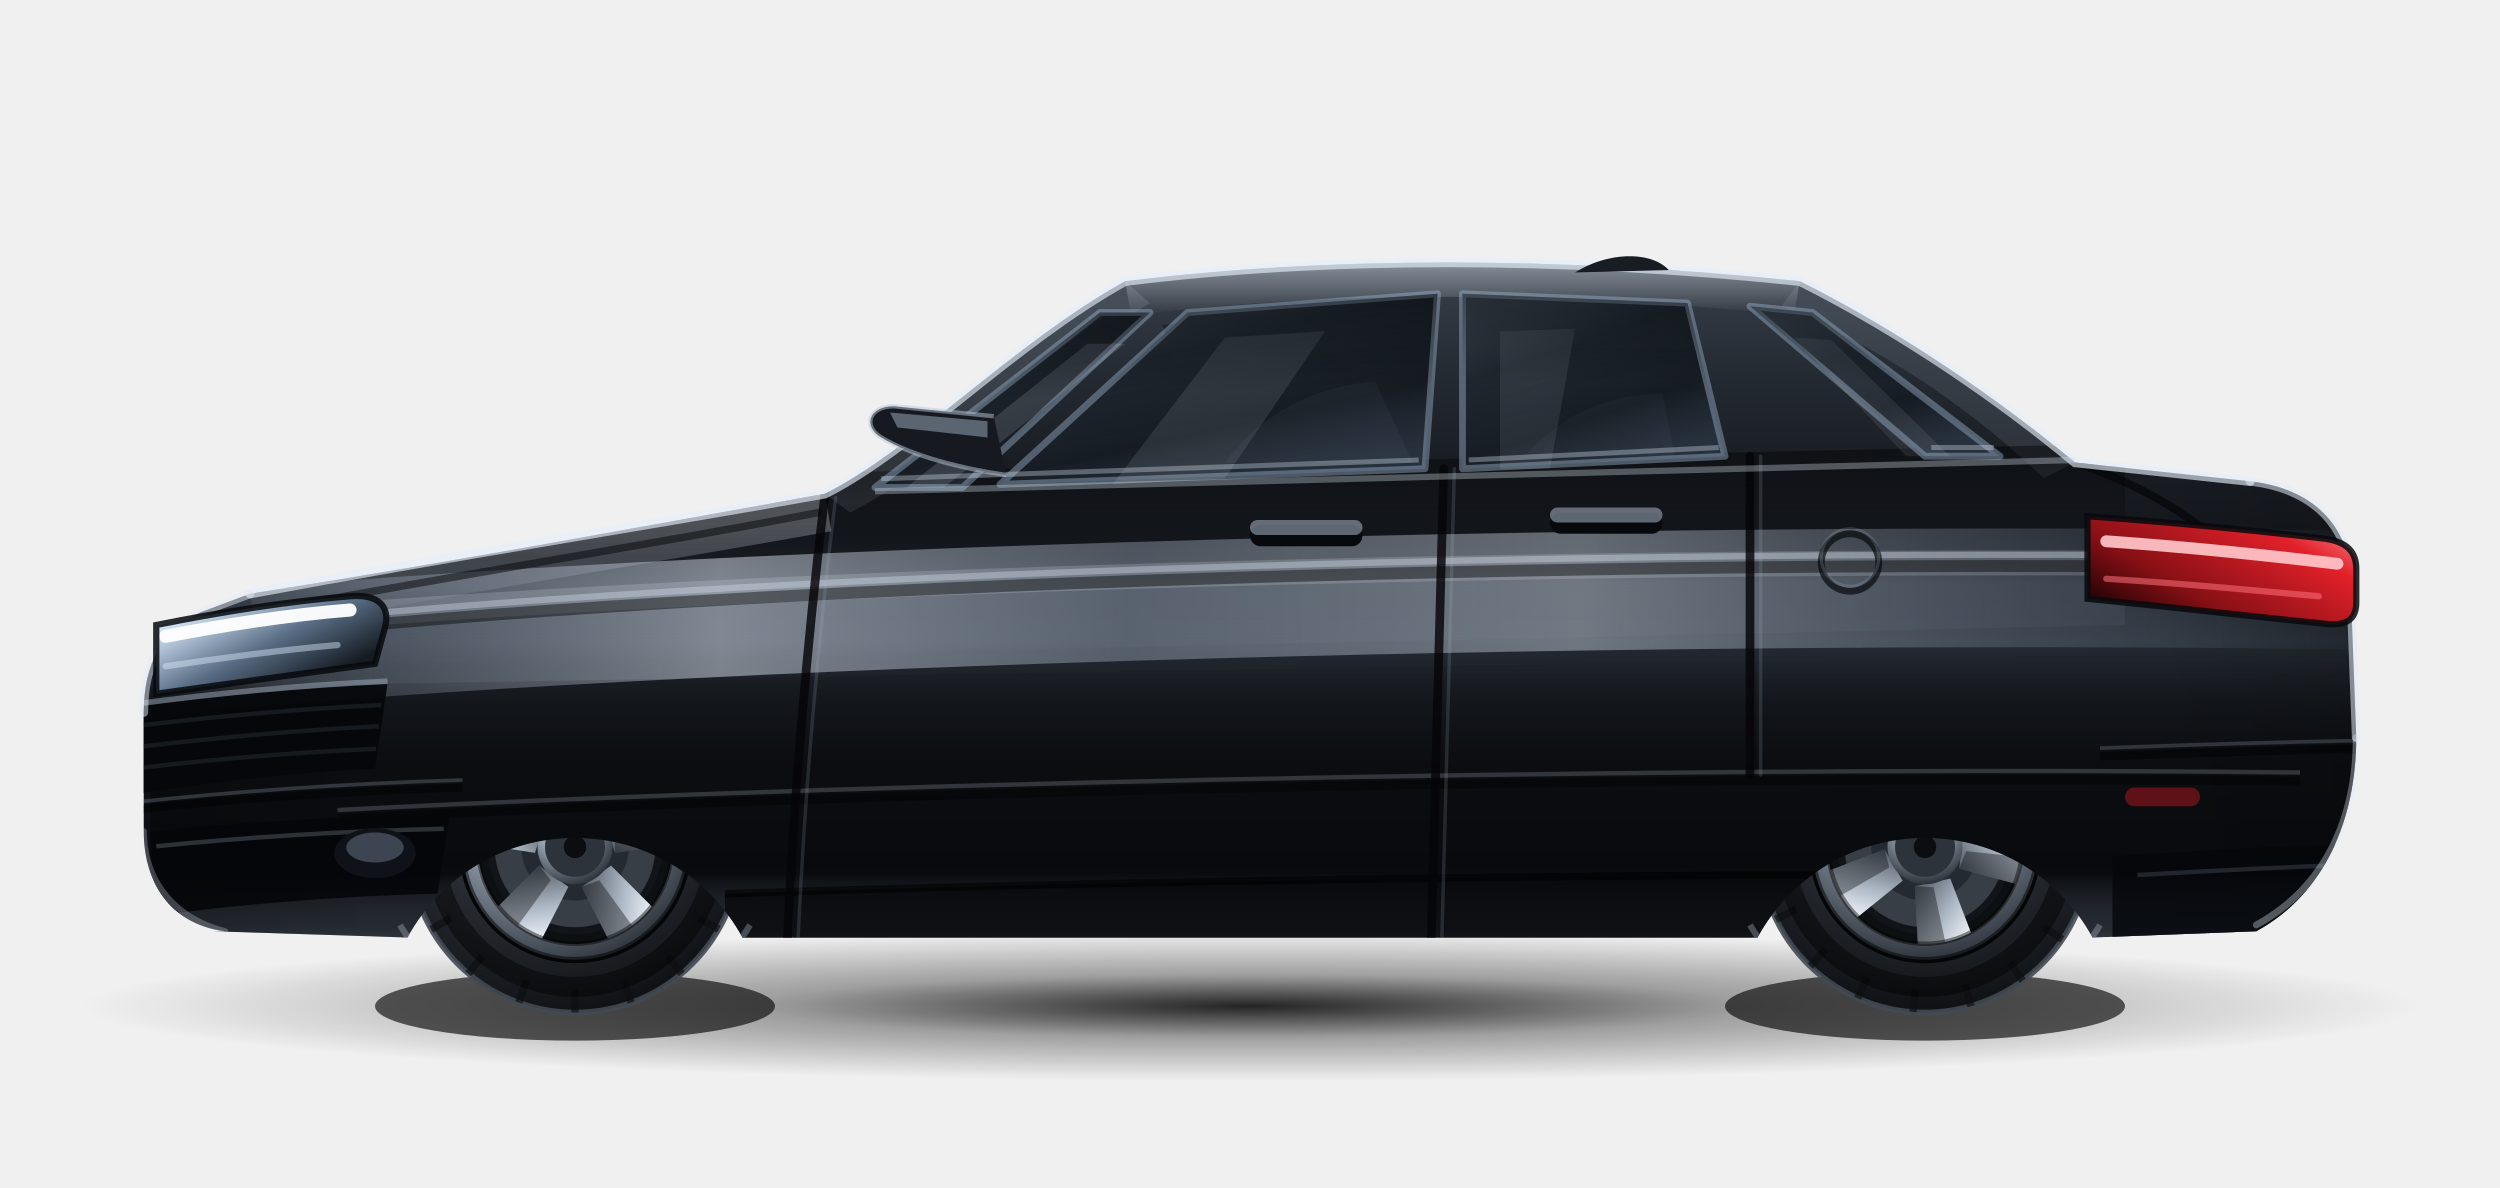
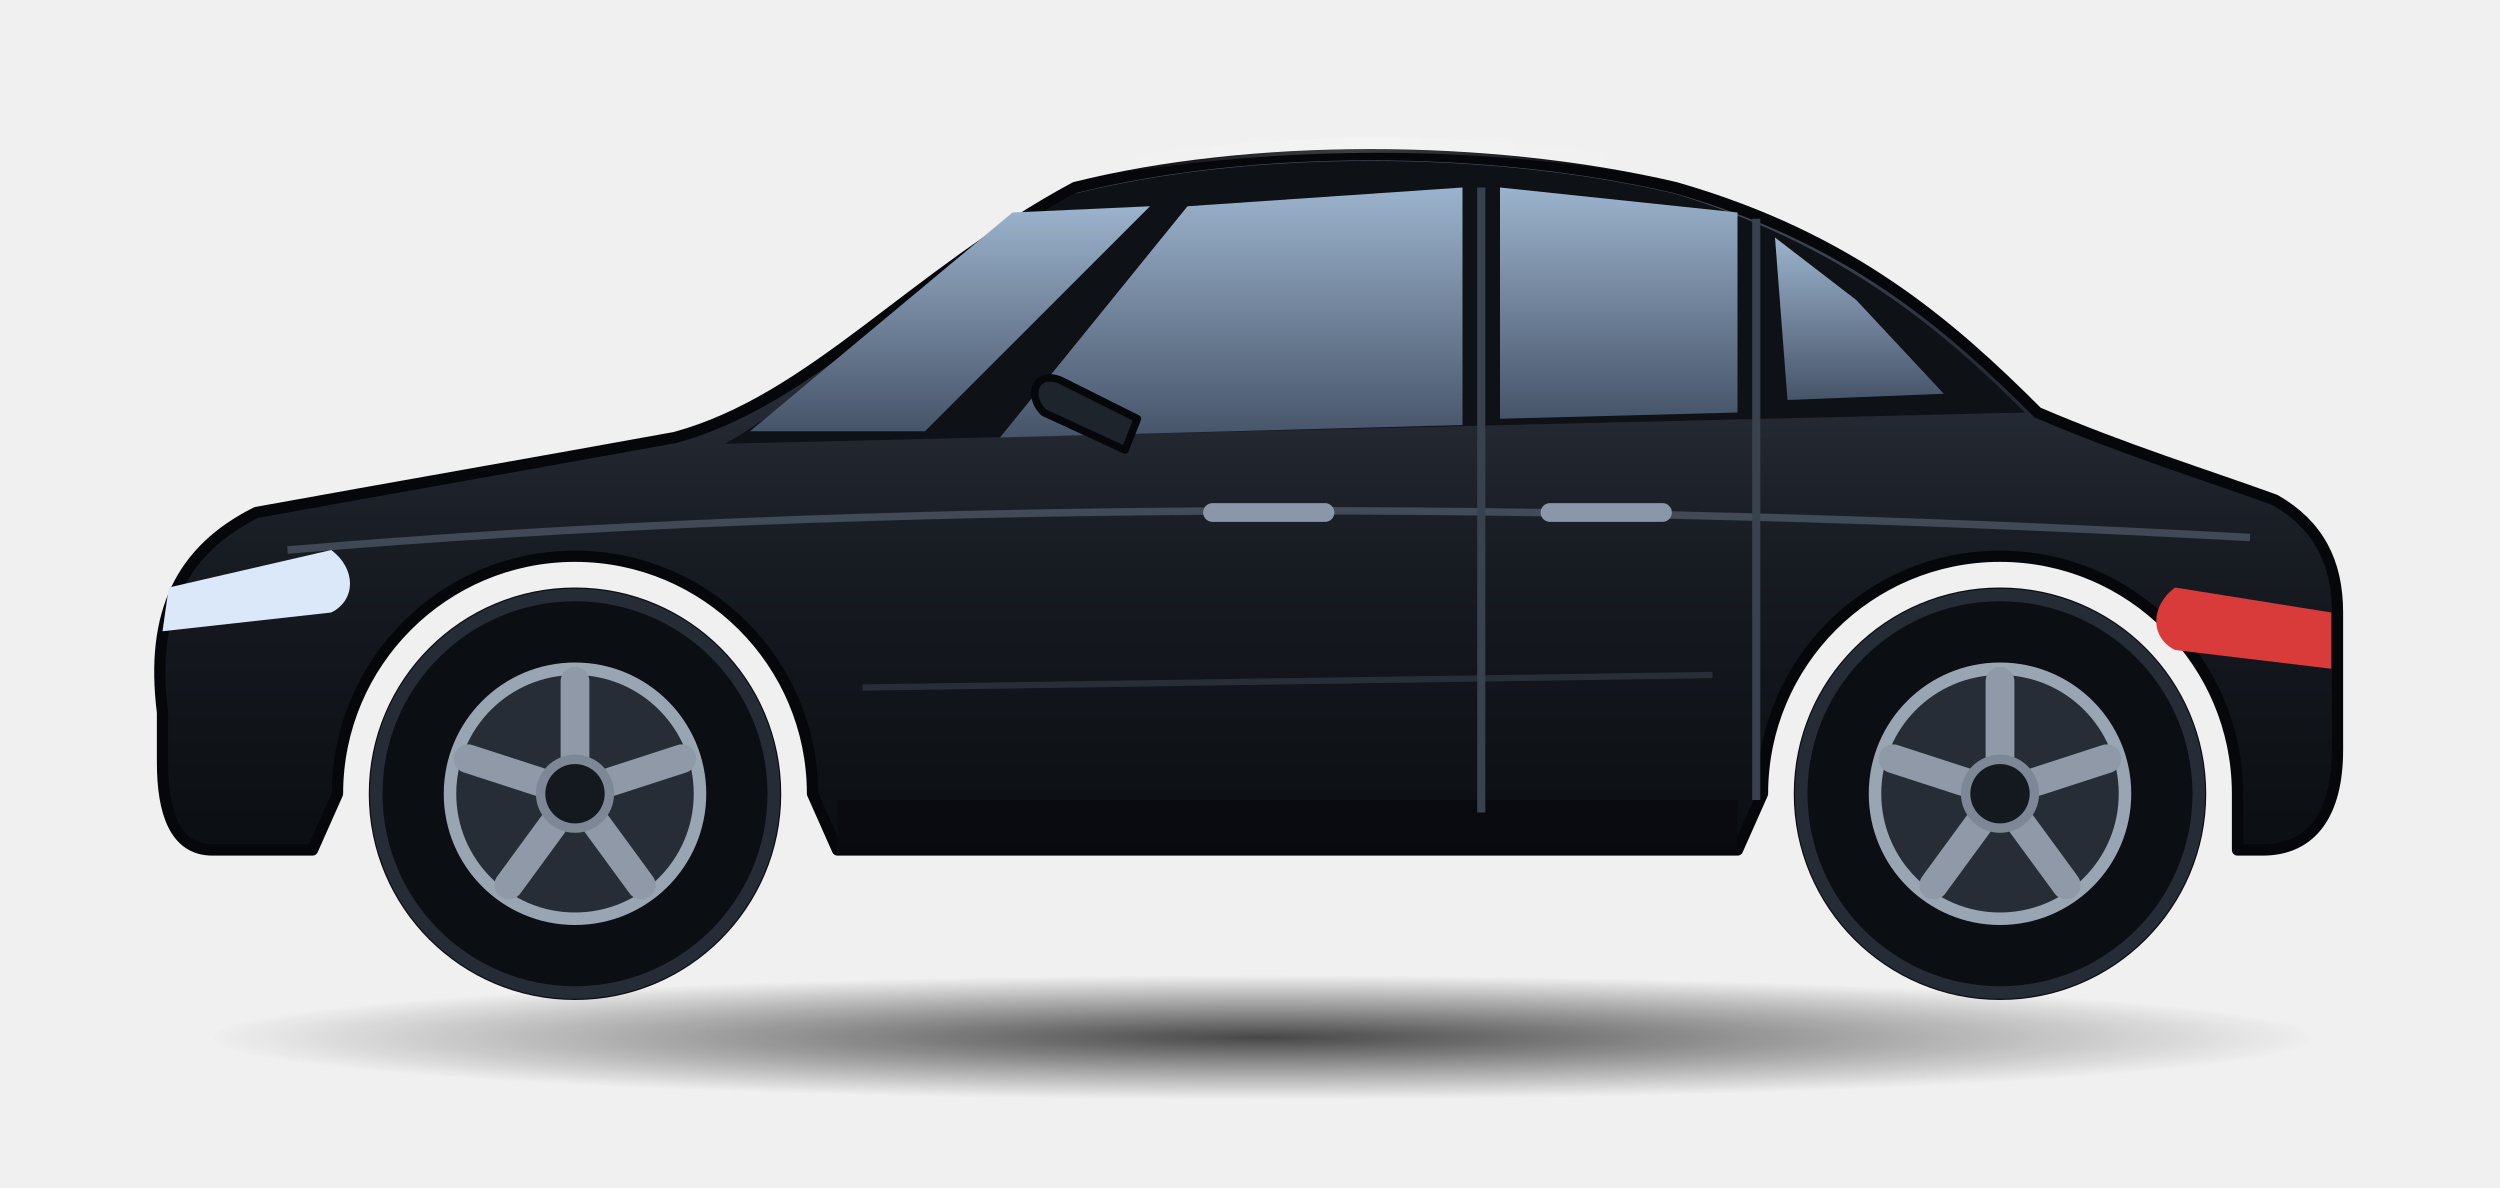
- <svg xmlns="http://www.w3.org/2000/svg" viewBox="0 0 400 190" role="img" aria-label="Carro de perfil">
+ <svg xmlns="http://www.w3.org/2000/svg" class="carro-svg" viewBox="0 0 400 190" role="img" aria-label="Carro de perfil, com os vidros destacados">
  <defs>
    <linearGradient id="pBody" x1="0" y1="0" x2="0" y2="1">
-       <stop offset="0" stop-color="#39414c" />
-       <stop offset=".16" stop-color="#252b33" />
-       <stop offset=".30" stop-color="#191d23" />
-       <stop offset=".44" stop-color="#12151a" />
-       <stop offset=".56" stop-color="#242a32" />
-       <stop offset=".66" stop-color="#171b21" />
-       <stop offset=".86" stop-color="#0e1116" />
-       <stop offset="1" stop-color="#0a0c10" />
+       <stop offset="0" stop-color="#4a5261" />
+       <stop offset=".30" stop-color="#282e38" />
+       <stop offset=".58" stop-color="#171b22" />
+       <stop offset="1" stop-color="#0b0e12" />
    </linearGradient>
-     <linearGradient id="pStrip" x1="0" y1="0" x2="1" y2="0">
-       <stop offset="0" stop-color="#9fb2c8" stop-opacity="0" />
-       <stop offset=".06" stop-color="#a9bacf" stop-opacity=".18" />
-       <stop offset=".26" stop-color="#dfe9f6" stop-opacity=".48" />
-       <stop offset=".44" stop-color="#b9c9dc" stop-opacity=".34" />
-       <stop offset=".64" stop-color="#dfe9f6" stop-opacity=".40" />
-       <stop offset=".90" stop-color="#8fa2b8" stop-opacity=".16" />
-       <stop offset="1" stop-color="#8fa2b8" stop-opacity="0" />
+     <linearGradient id="pTeto" x1="0" y1="0" x2="1" y2="0">
+       <stop offset="0" stop-color="#fff" stop-opacity="0" />
+       <stop offset=".45" stop-color="#fff" stop-opacity=".22" />
+       <stop offset="1" stop-color="#fff" stop-opacity="0" />
    </linearGradient>
-     <linearGradient id="pBelt" x1="0" y1="0" x2="0" y2="1">
-       <stop offset="0" stop-color="#000" stop-opacity=".46" />
-       <stop offset=".40" stop-color="#000" stop-opacity=".08" />
-       <stop offset=".62" stop-color="#93aac4" stop-opacity=".12" />
-       <stop offset="1" stop-color="#93aac4" stop-opacity="0" />
+     <linearGradient id="pGlass" x1="0" y1="0" x2="0" y2="1">
+       <stop offset="0" stop-color="#9cb3cd" />
+       <stop offset="1" stop-color="#465469" />
    </linearGradient>
-     <linearGradient id="pLow" x1="0" y1="0" x2="0" y2="1">
-       <stop offset="0" stop-color="#000" stop-opacity="0" />
-       <stop offset=".38" stop-color="#000" stop-opacity=".42" />
-       <stop offset=".74" stop-color="#000" stop-opacity=".34" />
-       <stop offset=".92" stop-color="#8fa0b2" stop-opacity=".20" />
-       <stop offset="1" stop-color="#b3c2d3" stop-opacity=".30" />
-     </linearGradient>
-     <linearGradient id="pEdgeHi" x1="0" y1="0" x2="0" y2="1">
-       <stop offset="0" stop-color="#ecf3fc" stop-opacity=".44" />
-       <stop offset="1" stop-color="#ecf3fc" stop-opacity="0" />
-     </linearGradient>
-     <linearGradient id="pEnds" x1="0" y1="0" x2="1" y2="0">
-       <stop offset="0" stop-color="#000" stop-opacity=".22" />
-       <stop offset=".12" stop-color="#000" stop-opacity="0" />
-       <stop offset=".88" stop-color="#000" stop-opacity="0" />
-       <stop offset="1" stop-color="#000" stop-opacity=".18" />
-     </linearGradient>
-     <linearGradient id="pGlass" x1=".10" y1="0" x2=".62" y2="1">
-       <stop offset="0" stop-color="#7f94ad" stop-opacity=".40" />
-       <stop offset=".36" stop-color="#313d4a" stop-opacity=".48" />
-       <stop offset=".72" stop-color="#1a2028" stop-opacity=".54" />
-       <stop offset="1" stop-color="#3d4d60" stop-opacity=".44" />
-     </linearGradient>
-     <linearGradient id="pGlassTop" x1="0" y1="0" x2="0" y2="1">
-       <stop offset="0" stop-color="#000" stop-opacity=".42" />
-       <stop offset=".50" stop-color="#000" stop-opacity="0" />
-     </linearGradient>
-     <radialGradient id="pTire" cx=".40" cy=".28" r=".82">
-       <stop offset=".46" stop-color="#2b2f35" />
-       <stop offset=".78" stop-color="#171b1f" />
-       <stop offset="1" stop-color="#08090c" />
-     </radialGradient>
-     <radialGradient id="pRim" cx=".33" cy=".24" r=".86">
-       <stop offset="0" stop-color="#e8eff6" />
-       <stop offset=".40" stop-color="#9ca8b5" />
-       <stop offset=".76" stop-color="#59626d" />
-       <stop offset="1" stop-color="#2d333a" />
-     </radialGradient>
-     <linearGradient id="pSpoke" x1=".1" y1="0" x2=".9" y2="1">
-       <stop offset="0" stop-color="#f3f7fc" />
-       <stop offset=".42" stop-color="#b0bbc8" />
-       <stop offset="1" stop-color="#4e565f" />
-     </linearGradient>
-     <linearGradient id="pHead" x1="0" y1="0" x2=".85" y2=".7">
-       <stop offset="0" stop-color="#ffffff" />
-       <stop offset=".24" stop-color="#cbdcef" />
-       <stop offset=".62" stop-color="#5a6e86" />
-       <stop offset="1" stop-color="#151b22" />
-     </linearGradient>
-     <linearGradient id="pTail" x1="1" y1="0" x2="0" y2=".7">
-       <stop offset="0" stop-color="#ff969b" />
-       <stop offset=".28" stop-color="#e2202a" />
-       <stop offset=".74" stop-color="#881015" />
-       <stop offset="1" stop-color="#2e0407" />
-     </linearGradient>
-     <linearGradient id="pCabin" x1="0" y1="0" x2=".3" y2="1">
-       <stop offset="0" stop-color="#171c22" />
-       <stop offset=".45" stop-color="#0d1116" />
-       <stop offset="1" stop-color="#161b21" />
-     </linearGradient>
-     <radialGradient id="pFloor" cx=".5" cy=".5" r=".5">
-       <stop offset="0" stop-color="#000" stop-opacity=".85" />
-       <stop offset=".42" stop-color="#000" stop-opacity=".34" />
+     <radialGradient id="pShadow" cx=".5" cy=".5" r=".5">
+       <stop offset="0" stop-color="#000" stop-opacity=".7" />
      <stop offset="1" stop-color="#000" stop-opacity="0" />
    </radialGradient>
-     <path id="pShell" d="M 36,149     C 28,148 23,142 23,133 L 23,114     C 23,106 26,101 32,98 L 40,95     C 72,90 104,84 132,79     C 146,72 162,55 180,45     C 212,41 250,41 288,45     C 304,53 320,64 332,74     L 360,77 C 369,78 375,83 376,91     L 377,118 C 377,131 372,143 361,149     L 334.8,150 A 30.5,30.5 0 0,0 281.2,150     L 118.8,150 A 30.5,30.5 0 0,0 65.2,150     L 34,149 Z" />
-     <clipPath id="pClip">
-       <use href="#pShell" />
-     </clipPath>
-     <g id="pWheel">
-       <circle r="26.5" fill="url(#pTire)" />
-       <circle r="26.5" fill="none" stroke="#434a52" stroke-width=".9" stroke-opacity=".9" />
-       <g stroke="#0d0f12" stroke-width="1.2" stroke-opacity=".65">
-         <path d="M0,26.5 L0,22.8" />
-         <path d="M9,24.9 L7.8,21.4" />
-         <path d="M-9,24.9 L-7.8,21.4" />
-         <path d="M17.1,20.3 L14.8,17.5" />
-         <path d="M-17.1,20.3 L-14.8,17.5" />
-         <path d="M23,13.2 L19.9,11.4" />
-         <path d="M-23,13.2 L-19.9,11.4" />
-         <path d="M26.1,4.6 L22.6,4" />
-         <path d="M-26.1,4.6 L-22.6,4" />
-       </g>
-       <circle r="22.4" fill="none" stroke="#000" stroke-width="3.2" stroke-opacity=".45" />
-       <circle r="18.6" fill="#090a0d" />
-       <circle r="16.8" fill="#0d1013" />
-       <circle r="13.4" fill="#373e46" />
-       <circle r="13.4" fill="none" stroke="#11151a" stroke-width="1.1" />
-       <circle r="8.6" fill="#242a32" />
-       <path d="M -13.2,-3.4 A 13.6,13.6 0 0,1 -6.5,-12 L -4.6,-9.3 A 10.1,10.1 0 0,0 -9.7,-3 Z" fill="#c2141d" />
-       <g fill="url(#pSpoke)">
-         <g>
-           <path d="M-2.9,-5.8 L-4.4,-15.3 L0,-16.6 L4.4,-15.3 L2.9,-5.8 Z" />
-           <path d="M0,-6.6 L2.9,-5.8 L4.4,-15.3 L0,-16.6 Z" fill="#000" fill-opacity=".36" />
-         </g>
-         <g transform="rotate(72)">
-           <path d="M-2.9,-5.8 L-4.4,-15.3 L0,-16.6 L4.4,-15.3 L2.9,-5.8 Z" />
-           <path d="M0,-6.6 L2.9,-5.8 L4.4,-15.3 L0,-16.6 Z" fill="#000" fill-opacity=".36" />
-         </g>
-         <g transform="rotate(144)">
-           <path d="M-2.9,-5.8 L-4.4,-15.3 L0,-16.6 L4.4,-15.3 L2.9,-5.8 Z" />
-           <path d="M0,-6.6 L2.9,-5.8 L4.4,-15.3 L0,-16.6 Z" fill="#000" fill-opacity=".36" />
-         </g>
-         <g transform="rotate(216)">
-           <path d="M-2.9,-5.8 L-4.4,-15.3 L0,-16.6 L4.4,-15.3 L2.9,-5.8 Z" />
-           <path d="M0,-6.6 L2.9,-5.8 L4.4,-15.3 L0,-16.6 Z" fill="#000" fill-opacity=".36" />
-         </g>
-         <g transform="rotate(288)">
-           <path d="M-2.9,-5.8 L-4.4,-15.3 L0,-16.6 L4.4,-15.3 L2.9,-5.8 Z" />
-           <path d="M0,-6.6 L2.9,-5.8 L4.4,-15.3 L0,-16.6 Z" fill="#000" fill-opacity=".36" />
-         </g>
-       </g>
-       <circle r="16.8" fill="none" stroke="url(#pRim)" stroke-width="2.5" />
-       <circle r="18.1" fill="none" stroke="#000" stroke-width="1" stroke-opacity=".5" />
-       <circle r="15.5" fill="none" stroke="#000" stroke-width=".7" stroke-opacity=".45" />
-       <circle r="5.4" fill="#2c333b" />
-       <circle r="5.4" fill="none" stroke="url(#pRim)" stroke-width="1.2" />
-       <circle r="1.8" fill="#0b0d10" />
-     </g>
  </defs>
-   <ellipse cx="200" cy="161" rx="188" ry="12" fill="url(#pFloor)" />
-   <ellipse cx="92" cy="161" rx="32" ry="5.5" fill="#000" opacity=".62" />
-   <ellipse cx="308" cy="161" rx="32" ry="5.5" fill="#000" opacity=".62" />
-   <use href="#pWheel" x="92" y="135.5" />
-   <use href="#pWheel" x="308" y="135.5" transform="rotate(24,308,135.5)" />
-   <use href="#pShell" fill="url(#pBody)" />
-   <g clip-path="url(#pClip)">
-     <path d="M180,45 C212,41 250,41 288,45 L287,50.5 C250,46.5 212,46.5 181,50.5 Z" fill="url(#pEdgeHi)" />
-     <path d="M40,95 C72,89 104,84 132,79 L133,85 C105,90 73,95 41,101 Z" fill="url(#pEdgeHi)" opacity=".9" />
-     <path d="M132,79 C146,72 162,55 180,45 L184,48.5 C166,59 150,75 136,82 Z" fill="#cbd9ea" opacity=".13" />
-     <path d="M288,45 C304,53 320,64 332,74 L327,76.5 C316,66 302,56 285,49 Z" fill="#cbd9ea" opacity=".11" />
-     <path d="M24,78 L340,71 L340,100 L24,107 Z" fill="url(#pBelt)" />
-     <path d="M20,96 C96,88 250,83 384,85 L384,104 C250,102 96,107 20,115 Z" fill="url(#pStrip)" />
-     <path d="M20,99.5 C96,91.5 250,86.5 384,88.5 L384,92.5 C250,90.5 96,95.5 20,103.5 Z" fill="#f0f6fd" opacity=".17" />
-     <path d="M24,110 L384,104 L384,152 L24,152 Z" fill="url(#pLow)" />
-     <rect x="18" y="40" width="368" height="114" fill="url(#pEnds)" />
-     <path d="M30,103 C104,94 250,89 380,91" fill="none" stroke="#000" stroke-width="1.9" stroke-opacity=".42" />
-     <path d="M30,101.2 C104,92.2 250,87.2 380,89.2" fill="none" stroke="#d9e4f2" stroke-width="1" stroke-opacity=".36" />
-     <path d="M54,131 C150,126 282,124 368,125" fill="none" stroke="#000" stroke-width="1.5" stroke-opacity=".38" />
-     <path d="M54,129.6 C150,124.6 282,122.6 368,123.6" fill="none" stroke="#bbc9d9" stroke-width=".7" stroke-opacity=".22" />
-     <path d="M116,143 C174,141 254,140 292,140 L292,152 L116,152 Z" fill="#05070a" opacity=".74" />
-     <path d="M116,143 C174,141 254,140 292,140" fill="none" stroke="#000" stroke-width="1.2" stroke-opacity=".6" />
-     <g stroke-linecap="round" fill="none">
-       <path d="M132,79 C129,104 127,128 126,150" stroke="#050609" stroke-width="1.4" stroke-opacity=".82" />
-       <path d="M133.7,79.6 C130.7,104 128.7,128 127.7,150" stroke="#a6b7ca" stroke-width=".55" stroke-opacity=".17" />
-       <path d="M231,75 L229,150" stroke="#050609" stroke-width="1.4" stroke-opacity=".82" />
-       <path d="M232.7,75 L230.7,150" stroke="#a6b7ca" stroke-width=".55" stroke-opacity=".17" />
-       <path d="M280,73 L280,124" stroke="#050609" stroke-width="1.4" stroke-opacity=".82" />
-       <path d="M281.7,73 L281.7,124" stroke="#a6b7ca" stroke-width=".55" stroke-opacity=".17" />
-       <path d="M332,74 C344,78 356,85 363,96" stroke="#050609" stroke-width="1.3" stroke-opacity=".72" />
-       <path d="M41,98 C73,92 105,87 131,82" stroke="#050609" stroke-width="1.2" stroke-opacity=".5" />
-     </g>
-     <path d="M118.8,150 A 30.5,30.5 0 0,1 65.2,150" fill="none" stroke="#000" stroke-width="9" stroke-opacity=".52" />
-     <path d="M118.8,150 A 30.5,30.5 0 0,1 65.2,150" fill="none" stroke="#000" stroke-width="2.6" stroke-opacity=".75" />
-     <path d="M334.8,150 A 30.5,30.5 0 0,1 281.2,150" fill="none" stroke="#000" stroke-width="9" stroke-opacity=".52" />
-     <path d="M334.8,150 A 30.5,30.5 0 0,1 281.2,150" fill="none" stroke="#000" stroke-width="2.6" stroke-opacity=".75" />
-     <path d="M120,148 A 32.5,32.5 0 0,1 64,148" fill="none" stroke="#bccbdb" stroke-width="1" stroke-opacity=".32" />
-     <path d="M336,148 A 32.5,32.5 0 0,1 280,148" fill="none" stroke="#bccbdb" stroke-width="1" stroke-opacity=".32" />
-     <g id="pNose">
-       <path d="M22,113 C34,111.4 48,110 62,109.4 L60,123 C46,123.6 32,125.4 22,127 Z" fill="#04060a" opacity=".92" />
-       <path d="M22,112.6 C34,111 48,109.6 62,109" fill="none" stroke="#9fadbd" stroke-width=".9" stroke-opacity=".5" />
-       <g stroke="#39424c" stroke-width=".7" stroke-opacity=".32" fill="none">
-         <path d="M23,116 C35,114.6 48,113.4 61,112.8" />
-         <path d="M23,119.4 C35,118 48,116.8 60.6,116.2" />
-         <path d="M23,122.8 C35,121.4 47,120.4 60.2,119.8" />
-       </g>
-       <path d="M22,129.5 C36,128 54,126.6 74,126" fill="none" stroke="#000" stroke-width="1.3" stroke-opacity=".45" />
-       <path d="M22,128.3 C36,126.8 54,125.4 74,124.8" fill="none" stroke="#9fadbd" stroke-width=".6" stroke-opacity=".26" />
-       <path d="M24,133 C38,131.6 54,130.6 72,130.2 L70,143 C52,143.4 36,145 25,146.5 Z" fill="#04060a" opacity=".9" />
-       <path d="M25,135.4 C39,134 54,133 71,132.6" fill="none" stroke="#5c6672" stroke-width=".7" stroke-opacity=".45" />
-       <ellipse cx="60" cy="136.5" rx="6.5" ry="4" fill="#0f1319" />
-       <ellipse cx="60" cy="135.6" rx="4.6" ry="2.4" fill="#8fa4bb" opacity=".35" />
-     </g>
-     <path d="M336,121 C352,120.4 366,120 377,119.8" fill="none" stroke="#000" stroke-width="1.4" stroke-opacity=".5" />
-     <path d="M336,119.7 C352,119.1 366,118.7 377,118.5" fill="none" stroke="#9fadbd" stroke-width=".6" stroke-opacity=".24" />
-     <path d="M338,137 C354,136 370,135 380,135 L380,152 L338,152 Z" fill="#04060a" opacity=".8" />
-     <path d="M342,140 C356,139.2 368,138.6 376,138.4" fill="none" stroke="#4b545f" stroke-width=".7" stroke-opacity=".4" />
-     <rect x="340" y="126" width="12" height="3" rx="1.5" fill="#5e1218" />
-   </g>
-   <g fill="none" stroke-linecap="round">
-     <path d="M40,95 C72,89 104,84 132,79 C146,72 162,55 180,45 C212,41 250,41 288,45 C304,53 320,64 332,74 L360,77" stroke="#e4edf8" stroke-width="1.5" stroke-opacity=".64" />
-     <path d="M23,114 C23,106 26,101 32,98 L40,95" stroke="#e4edf8" stroke-width="1.4" stroke-opacity=".5" />
-     <path d="M360,77 C369,78 375,83 376,91 L377,118" stroke="#e4edf8" stroke-width="1.4" stroke-opacity=".54" />
-     <path d="M377,118 C377,131 372,142 361,148" stroke="#e4edf8" stroke-width="1.1" stroke-opacity=".34" />
-     <path d="M23,133 C23,141 28,147 36,149" stroke="#e4edf8" stroke-width="1" stroke-opacity=".26" />
+   <ellipse cx="202" cy="166" rx="168" ry="10" fill="url(#pShadow)" />
+   <path d="M 26 114 C 24 98 29 88 41 82 C 63 78 86 74 108 70 C 130 64 146 44 172 30 C 200 23 238 23 268 30 C 296 38 312 52 326 66 C 340 72 353 76 364 80 C 371 84 374 90 374 98 L 374 120 C 374 130 370 136 362 136 L 358 136 L 358 127 A 38 38 0 0 0 282 127 L 278 136 L 134 136 L 130 127 A 38 38 0 0 0 54 127 L 50 136 L 34 136 C 28 136 26 130 26 122 Z" fill="url(#pBody)" stroke="#05070a" stroke-width="1.8" stroke-linejoin="round" />
+   <path d="M 116 71 C 132 62 148 44 172 31 C 200 24 238 24 268 31 C 294 39 310 52 324 66 Z" fill="#0e1116" />
+   <path d="M 176 27 C 205 22 236 22 264 27" fill="none" stroke="url(#pTeto)" stroke-width="2.4" stroke-linecap="round" />
+   <path d="M 134 136 L 278 136 L 278 128 L 134 128 Z" fill="#090b0f" opacity=".85" />
+   <path d="M 46 88 C 140 80 250 80 360 86" fill="none" stroke="#727f92" stroke-width="1.2" opacity=".45" />
+   <path d="M 138 110 L 274 108" fill="none" stroke="#5c6878" stroke-width="1" opacity=".3" />
+   <polygon data-vidro="parabrisa" fill="url(#pGlass)" points="120,69 162,34 184,33 148,69" />
+   <polygon data-vidro="dianteiro" fill="url(#pGlass)" points="190,33 234,30 234,68 160,70" />
+   <polygon data-vidro="traseiro" fill="url(#pGlass)" points="240,30 278,34 278,66 240,67" />
+   <polygon data-vidro="vigia" fill="url(#pGlass)" points="284,38 297,48 311,63 286,64" />
+   <path d="M 237 30 L 237 130 M 281 35 L 281 128" stroke="#38414e" stroke-width="1.3" fill="none" />
+   <path d="M 194 82 L 212 82 M 248 82 L 266 82" stroke="#8b97a8" stroke-width="3" stroke-linecap="round" />
+   <path d="M 182 67 L 170 61 C 166 59 164 63 167 66 L 180 72 Z" fill="#1e242c" stroke="#05070a" stroke-width="1.2" stroke-linejoin="round" />
+   <path d="M 27 94 L 53 88 C 57 91 57 96 53 98 L 26 101 Z" fill="#dbe8fa" />
+   <path d="M 373 98 L 348 94 C 344 97 344 102 348 104 L 373 107 Z" fill="#d93b3b" />
+   <g>
+     <circle cx="92" cy="127" r="33" fill="#0b0e13" />
+     <circle cx="92" cy="127" r="31.8" fill="none" stroke="#262c36" stroke-width="2" />
+     <circle cx="92" cy="127" r="20" fill="#272d36" />
+     <circle cx="92" cy="127" r="20" fill="none" stroke="#9aa5b4" stroke-width="2" />
+     <line x1="92.0" y1="121.0" x2="92.0" y2="109.0" stroke="#8f99a8" stroke-width="4.6" stroke-linecap="round" />
+     <line x1="97.7" y1="125.1" x2="109.1" y2="121.4" stroke="#8f99a8" stroke-width="4.6" stroke-linecap="round" />
+     <line x1="95.5" y1="131.9" x2="102.6" y2="141.6" stroke="#8f99a8" stroke-width="4.6" stroke-linecap="round" />
+     <line x1="88.5" y1="131.9" x2="81.4" y2="141.6" stroke="#8f99a8" stroke-width="4.6" stroke-linecap="round" />
+     <line x1="86.3" y1="125.1" x2="74.9" y2="121.4" stroke="#8f99a8" stroke-width="4.6" stroke-linecap="round" />
+     <circle cx="92" cy="127" r="5.5" fill="#141920" stroke="#7d8796" stroke-width="1.5" />
  </g>
  <g>
-     <g id="pHeadlamp">
-       <path d="M25,100 C35,98 46,96.2 56,95.4 C60.5,95 62.5,97 61.6,100.4 L60,106.2 C48,107.8 35,109.6 25,111 Z" fill="url(#pHead)" />
-       <path d="M26.5,101.8 C36,100 46,98.4 56,97.6" fill="none" stroke="#fff" stroke-width="2.1" stroke-opacity=".95" stroke-linecap="round" />
-       <path d="M26.5,106.6 C36,105.2 45,104 54,103.2" fill="none" stroke="#dcecfb" stroke-width="1" stroke-opacity=".45" stroke-linecap="round" />
-       <path d="M25,100 C35,98 46,96.2 56,95.4 C60.5,95 62.5,97 61.6,100.4 L60,106.2 C48,107.8 35,109.6 25,111 Z" fill="none" stroke="#070a0d" stroke-width="1" stroke-opacity=".85" />
-     </g>
-     <path d="M334,82.6 C348,83.6 362,85 372,86.2 C375.6,86.7 377,88.4 377,91 L377,96.4 C377,99 375.6,100.2 372,99.8 C362,98.8 348,97.2 334,95.8 Z" fill="url(#pTail)" />
-     <path d="M337,86.6 C351,87.6 364,89 374,90.2" fill="none" stroke="#ffc6c9" stroke-width="1.9" stroke-opacity=".92" stroke-linecap="round" />
-     <path d="M337,92.6 C350,93.4 362,94.6 371,95.4" fill="none" stroke="#ff707a" stroke-width="1" stroke-opacity=".55" stroke-linecap="round" />
-     <path d="M334,82.6 C348,83.6 362,85 372,86.2 C375.6,86.7 377,88.4 377,91 L377,96.4 C377,99 375.6,100.2 372,99.8 C362,98.8 348,97.2 334,95.8 Z" fill="none" stroke="#070a0d" stroke-width="1" stroke-opacity=".85" />
-   </g>
-   <g fill="url(#pCabin)">
-     <polygon points="140,78 176,50 184,50 154,78" />
-     <polygon points="160,77.5 190,50 230,47 228,75" />
-     <polygon points="234,75 234,47 270,48.5 276,73" />
-     <polygon points="280,49 290,50 320,73 308,73" />
-   </g>
-   <g pointer-events="none" opacity=".55">
-     <path d="M196,74 C202,66 210,62 220,61 L226,74 Z" fill="#2b333d" />
-     <path d="M244,73 C250,66 258,63 266,63 L268,73 Z" fill="#262d36" />
-     <path d="M186,52 L228,49 L228,55 L188,58 Z" fill="#11151a" />
-     <path d="M236,49 L270,50 L270,56 L236,55 Z" fill="#11151a" />
-   </g>
-   <g stroke-width="1.1" stroke-linejoin="round">
-     <polygon data-vidro="parabrisa" points="140,78 176,50 184,50 154,78" fill="url(#pGlass)" stroke="#9ab2cb" stroke-opacity=".44" />
-     <polygon data-vidro="dianteiro" points="160,77.5 190,50 230,47 228,75" fill="url(#pGlass)" stroke="#9ab2cb" stroke-opacity=".44" />
-     <polygon data-vidro="traseiro" points="234,75 234,47 270,48.5 276,73" fill="url(#pGlass)" stroke="#9ab2cb" stroke-opacity=".44" />
-     <polygon data-vidro="vigia" points="280,49 290,50 320,73 308,73" fill="url(#pGlass)" stroke="#9ab2cb" stroke-opacity=".44" />
-   </g>
-   <g pointer-events="none">
-     <path d="M145,78 L174,55 L180,55 L151,78 Z" fill="#eaf3fd" opacity=".14" />
-     <path d="M178,77.5 L196,54 L212,53 L196,76.5 Z" fill="#eaf3fd" opacity=".10" />
-     <path d="M240,75 L240,53 L252,52.6 L248,75 Z" fill="#eaf3fd" opacity=".085" />
-     <path d="M287,54 L293,54.4 L312,73 L305,73 Z" fill="#eaf3fd" opacity=".085" />
-     <g fill="url(#pGlassTop)">
-       <polygon points="140,78 176,50 184,50 154,78" />
-       <polygon points="160,77.5 190,50 230,47 228,75" />
-       <polygon points="234,75 234,47 270,48.5 276,73" />
-       <polygon points="280,49 290,50 320,73 308,73" />
-     </g>
-     <path d="M141,76.6 L227,73.6 M235,73.6 L275,71.6 M309,71.6 L319,71.6" stroke="#dceaf7" stroke-width=".8" stroke-opacity=".34" fill="none" />
-   </g>
-   <g>
-     <path d="M161,76 C154,75 146,73 141,70 C138,68.2 139,65 143,65 L159,66.6 Z" fill="#161a20" />
-     <path d="M142.4,66 L158,67.4 L158,70 L143.6,68.4 Z" fill="#66727f" opacity=".85" />
-     <path d="M161,76 C154,75 146,73 141,70 C138,68.2 139,65 143,65 L159,66.6" fill="none" stroke="#bac8d8" stroke-width=".7" stroke-opacity=".5" />
-     <rect x="200" y="84" width="18" height="3.4" rx="1.7" fill="#07090c" />
-     <rect x="200" y="83.2" width="18" height="2.4" rx="1.2" fill="#a6b4c4" opacity=".55" />
-     <rect x="248" y="82" width="18" height="3.4" rx="1.7" fill="#07090c" />
-     <rect x="248" y="81.2" width="18" height="2.4" rx="1.2" fill="#a6b4c4" opacity=".55" />
-     <path d="M140,78.6 L332,73.6" fill="none" stroke="#d2dfed" stroke-width="1" stroke-opacity=".34" />
-     <circle cx="296" cy="90" r="4.6" fill="none" stroke="#070a0d" stroke-width="1.1" stroke-opacity=".7" />
-     <circle cx="296" cy="89.2" r="4.6" fill="none" stroke="#9fb0c2" stroke-width=".5" stroke-opacity=".22" />
-     <path d="M252,43.6 C257,40.4 264,40 267,43.2 Z" fill="#181d24" />
+     <circle cx="320" cy="127" r="33" fill="#0b0e13" />
+     <circle cx="320" cy="127" r="31.8" fill="none" stroke="#262c36" stroke-width="2" />
+     <circle cx="320" cy="127" r="20" fill="#272d36" />
+     <circle cx="320" cy="127" r="20" fill="none" stroke="#9aa5b4" stroke-width="2" />
+     <line x1="320.0" y1="121.0" x2="320.0" y2="109.0" stroke="#8f99a8" stroke-width="4.6" stroke-linecap="round" />
+     <line x1="325.7" y1="125.1" x2="337.1" y2="121.4" stroke="#8f99a8" stroke-width="4.6" stroke-linecap="round" />
+     <line x1="323.5" y1="131.9" x2="330.6" y2="141.6" stroke="#8f99a8" stroke-width="4.6" stroke-linecap="round" />
+     <line x1="316.5" y1="131.9" x2="309.4" y2="141.6" stroke="#8f99a8" stroke-width="4.6" stroke-linecap="round" />
+     <line x1="314.3" y1="125.1" x2="302.9" y2="121.4" stroke="#8f99a8" stroke-width="4.6" stroke-linecap="round" />
+     <circle cx="320" cy="127" r="5.5" fill="#141920" stroke="#7d8796" stroke-width="1.5" />
  </g>
</svg>
